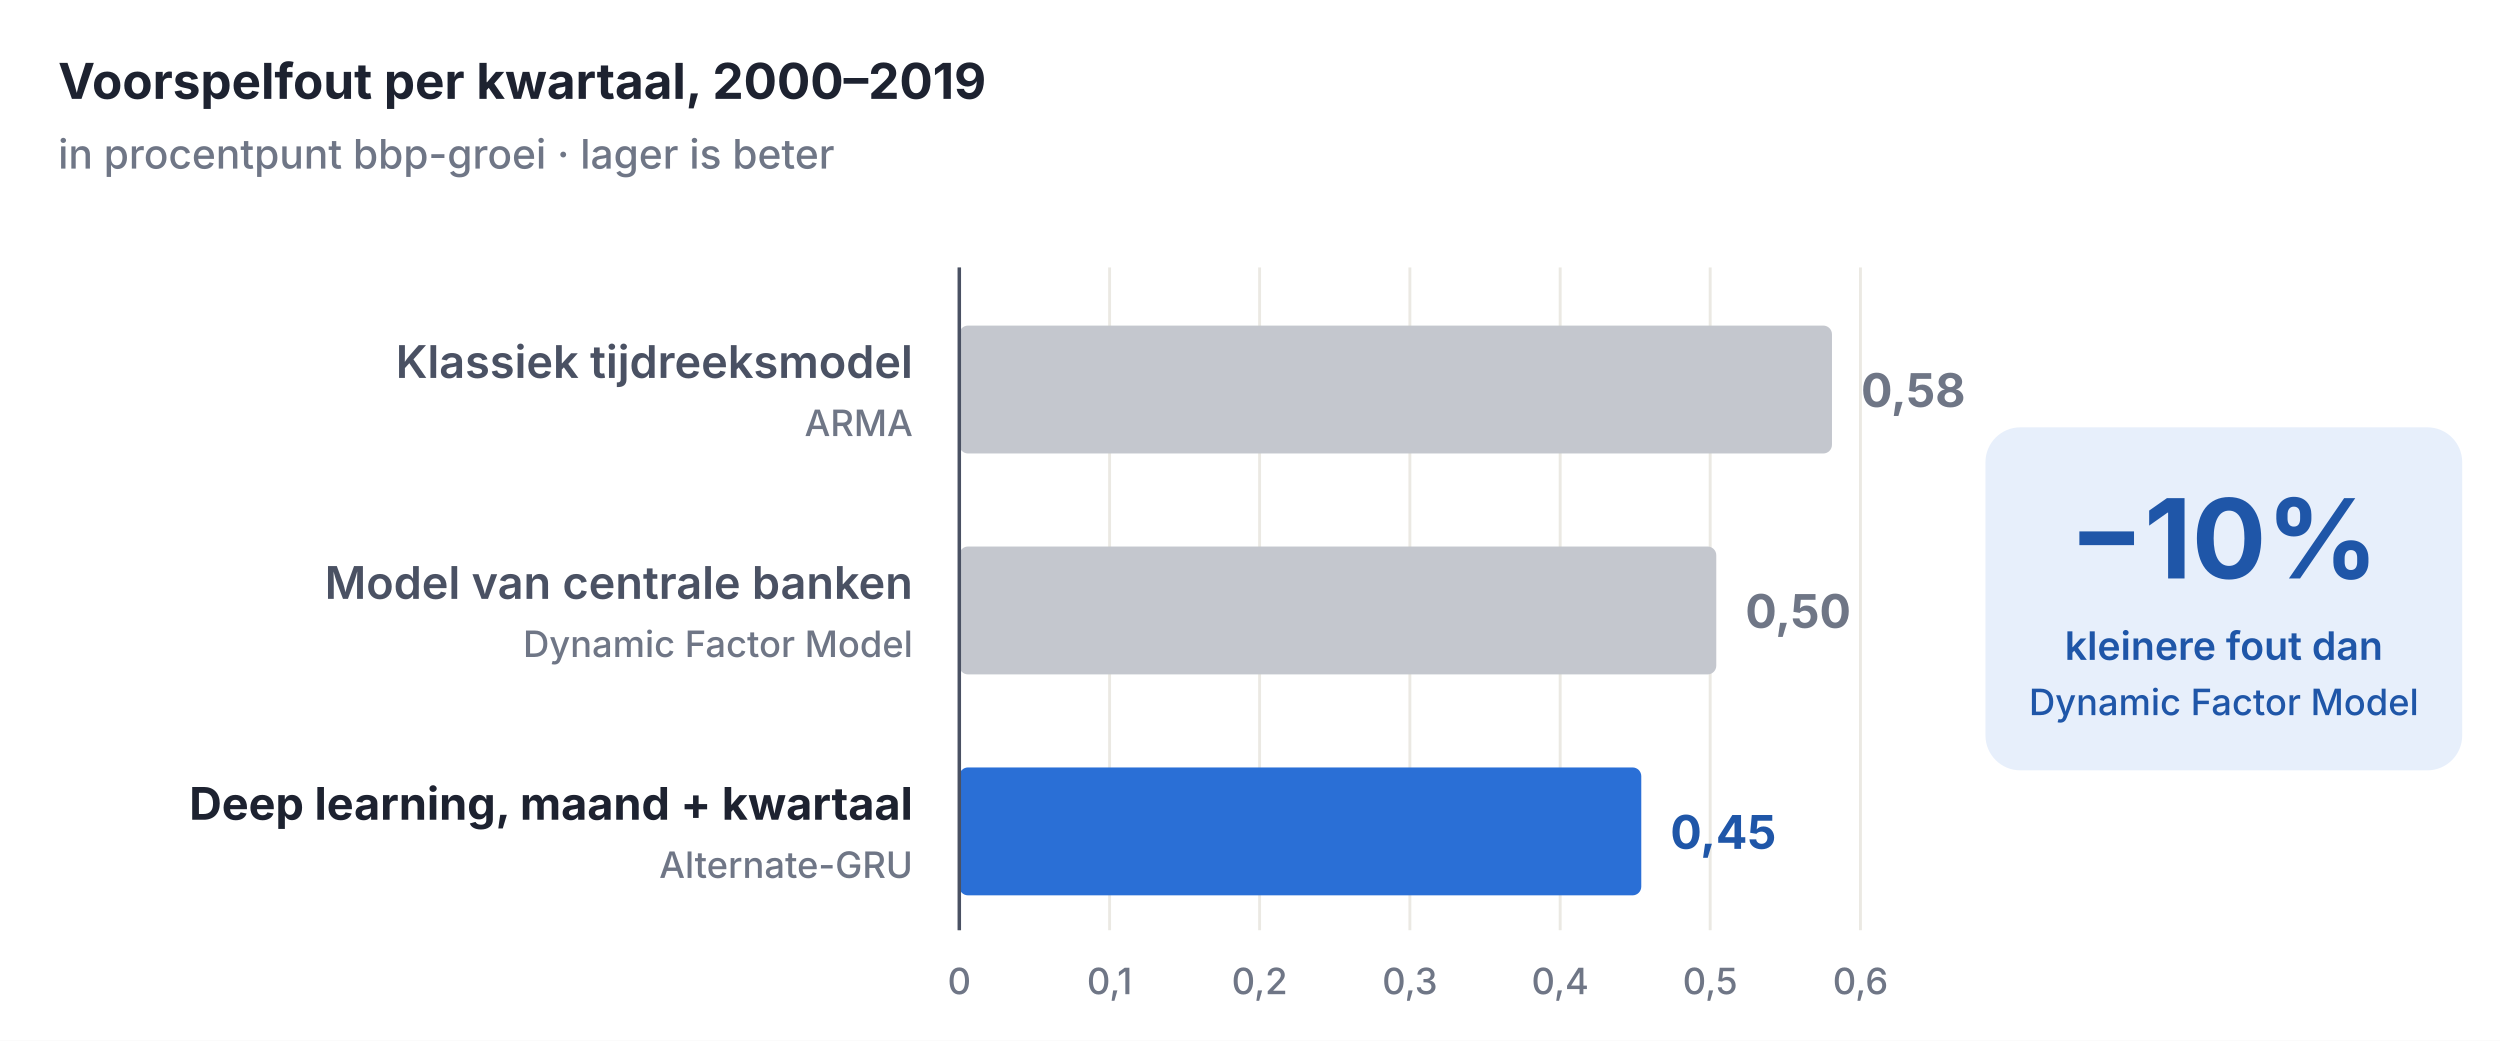
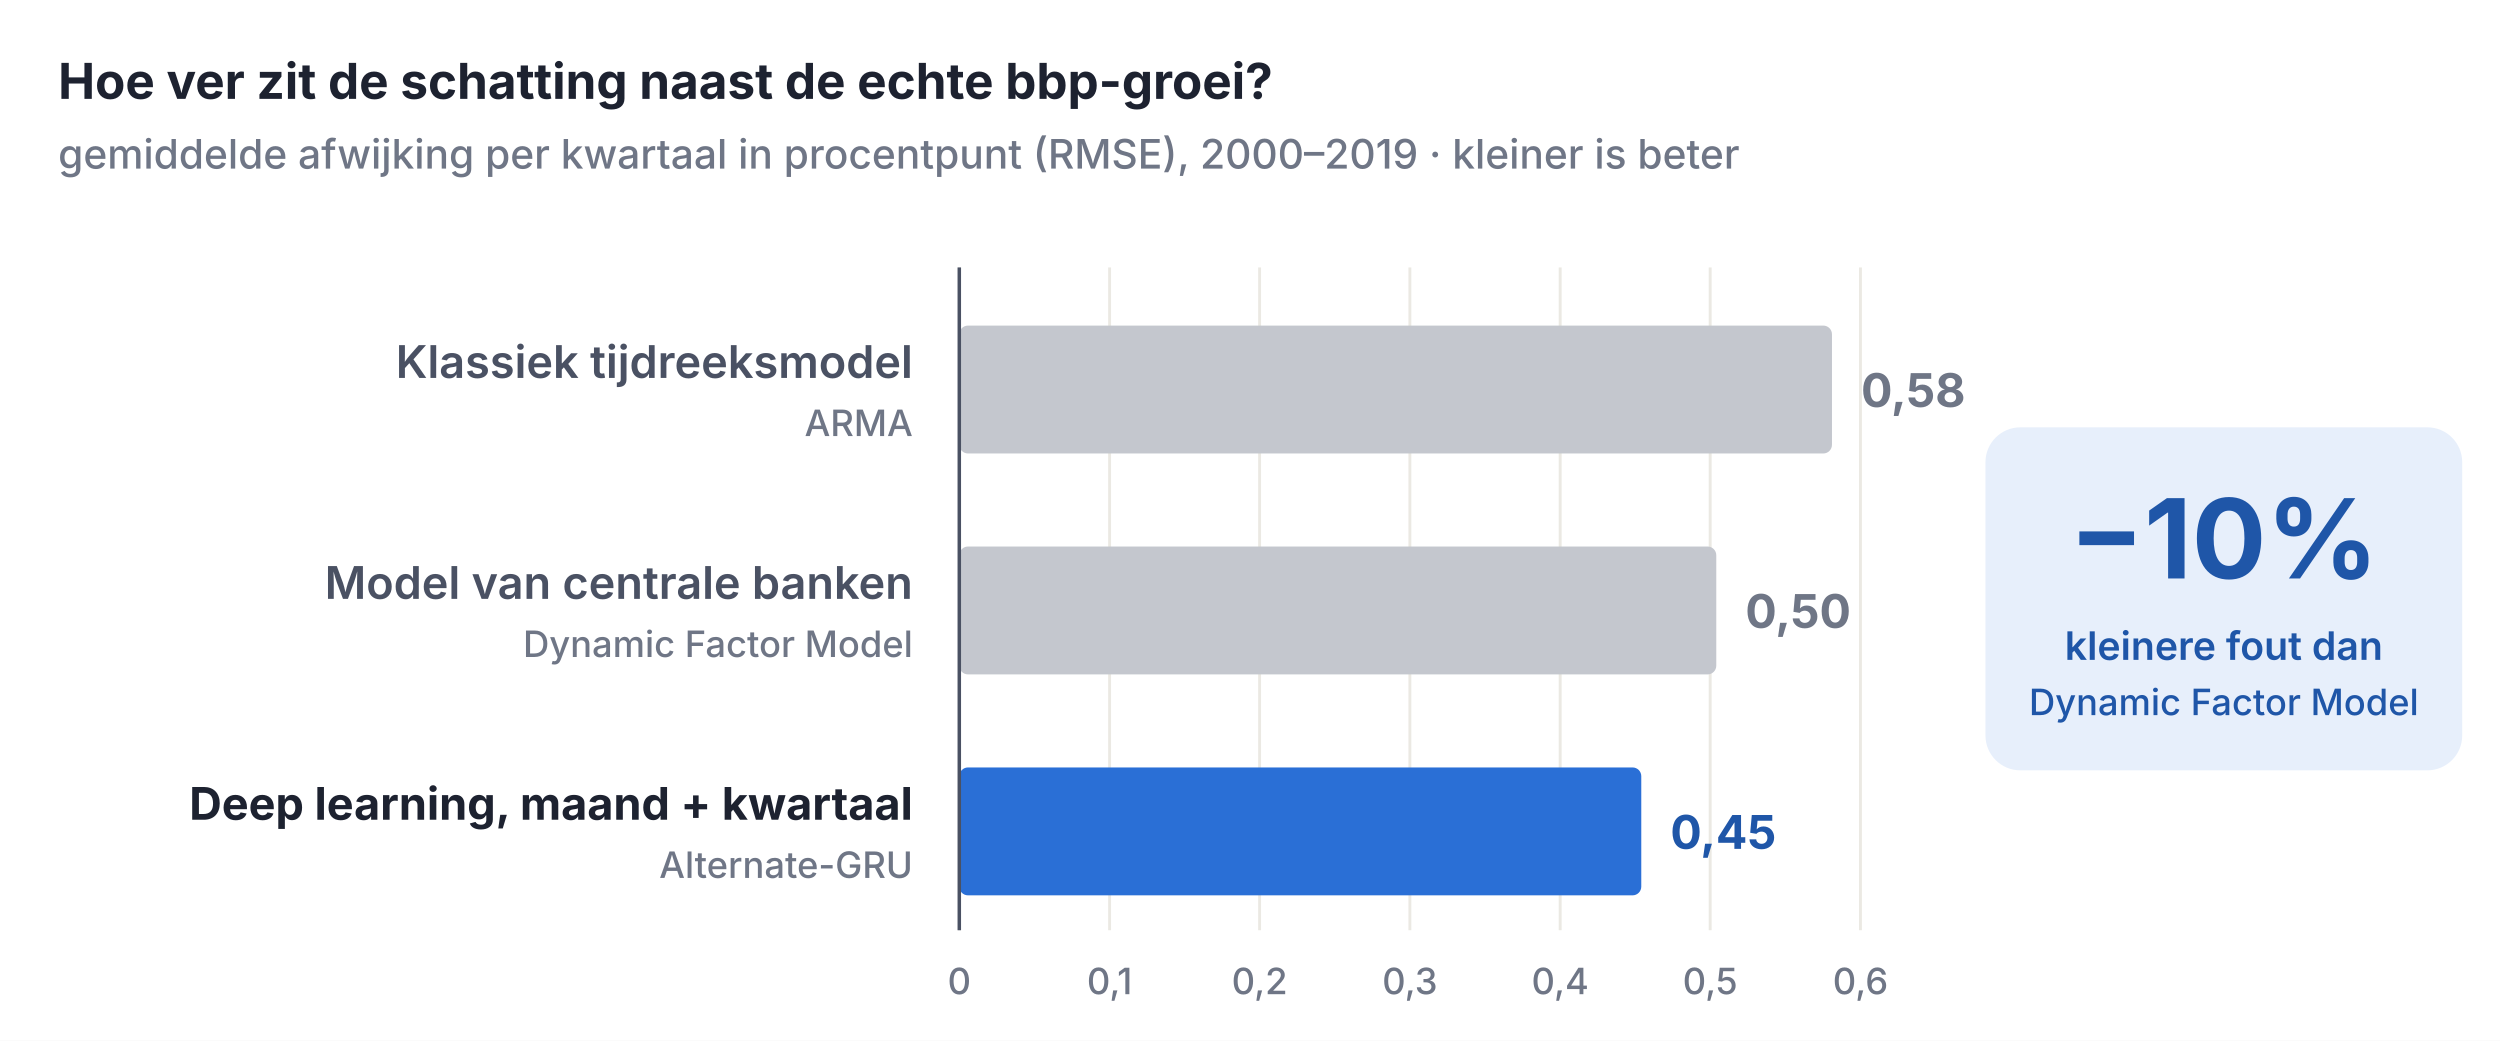
<svg xmlns="http://www.w3.org/2000/svg" viewBox="0 0 860 358" width="860" height="358" font-family="Inter, 'Segoe UI', Helvetica, Arial, sans-serif">
  <rect width="860" height="358" fill="#ffffff" />
-   <text x="20" y="34" font-size="17" fill="#1d2230" font-weight="700" text-anchor="start">Voorspelfout per kwartaal, 2000–2019</text>
-   <text x="20" y="58" font-size="14" fill="#6f7686" font-weight="500" text-anchor="start">in procentpunt bbp-groei · lager is beter</text>
+   <text x="20" y="34" font-size="17" fill="#1d2230" font-weight="700" text-anchor="start">Hoe ver zit de schatting naast de echte bbp-groei?</text>
+   <text x="20" y="58" font-size="14" fill="#6f7686" font-weight="500" text-anchor="start">gemiddelde afwijking per kwartaal in procentpunt (RMSE), 2000–2019 · kleiner is beter</text>
  <line x1="330.0" y1="92" x2="330.0" y2="320" stroke="#ebe9e3" stroke-width="1" />
  <text x="330.0" y="342" font-size="12.5" fill="#6f7686" font-weight="500" text-anchor="middle">0</text>
  <line x1="381.7" y1="92" x2="381.7" y2="320" stroke="#ebe9e3" stroke-width="1" />
  <text x="381.7" y="342" font-size="12.5" fill="#6f7686" font-weight="500" text-anchor="middle">0,1</text>
  <line x1="433.3" y1="92" x2="433.3" y2="320" stroke="#ebe9e3" stroke-width="1" />
  <text x="433.3" y="342" font-size="12.5" fill="#6f7686" font-weight="500" text-anchor="middle">0,2</text>
  <line x1="485.0" y1="92" x2="485.0" y2="320" stroke="#ebe9e3" stroke-width="1" />
  <text x="485.0" y="342" font-size="12.5" fill="#6f7686" font-weight="500" text-anchor="middle">0,3</text>
  <line x1="536.7" y1="92" x2="536.7" y2="320" stroke="#ebe9e3" stroke-width="1" />
  <text x="536.7" y="342" font-size="12.5" fill="#6f7686" font-weight="500" text-anchor="middle">0,4</text>
  <line x1="588.3" y1="92" x2="588.3" y2="320" stroke="#ebe9e3" stroke-width="1" />
  <text x="588.3" y="342" font-size="12.5" fill="#6f7686" font-weight="500" text-anchor="middle">0,5</text>
  <line x1="640.0" y1="92" x2="640.0" y2="320" stroke="#ebe9e3" stroke-width="1" />
  <text x="640.0" y="342" font-size="12.5" fill="#6f7686" font-weight="500" text-anchor="middle">0,6</text>
  <text x="314" y="130" font-size="15.5" fill="#4a5163" font-weight="600" text-anchor="end">Klassiek tijdreeksmodel</text>
  <text x="314" y="150" font-size="12.5" fill="#6f7686" font-weight="500" text-anchor="end">ARMA</text>
  <rect x="330" y="112" width="300.2" height="44" rx="3" fill="#c4c7ce" />
  <text x="640.2" y="140" font-size="16" fill="#6f7686" font-weight="700" text-anchor="start">0,58</text>
  <text x="314" y="206" font-size="15.5" fill="#4a5163" font-weight="600" text-anchor="end">Model van centrale banken</text>
  <text x="314" y="226" font-size="12.5" fill="#6f7686" font-weight="500" text-anchor="end">Dynamic Factor Model</text>
  <rect x="330" y="188" width="260.4" height="44" rx="3" fill="#c4c7ce" />
  <text x="600.4" y="216" font-size="16" fill="#6f7686" font-weight="700" text-anchor="start">0,50</text>
  <text x="314" y="282" font-size="15.5" fill="#1d2230" font-weight="700" text-anchor="end">Deep learning, maand + kwartaal</text>
  <text x="314" y="302" font-size="12.5" fill="#6f7686" font-weight="500" text-anchor="end">Alternate-GRU</text>
  <rect x="330" y="264" width="234.6" height="44" rx="3" fill="#2a6fd6" />
  <text x="574.6" y="292" font-size="16" fill="#1f56a8" font-weight="700" text-anchor="start">0,45</text>
  <line x1="330" y1="92" x2="330" y2="320" stroke="#4a5163" stroke-width="1.2" />
  <rect x="683" y="147" width="164" height="118" rx="12" fill="#e7effb" />
  <text x="765" y="199" font-size="38" fill="#1f56a8" font-weight="700" text-anchor="middle">−10%</text>
  <text x="765" y="227" font-size="13.5" fill="#1f56a8" font-weight="600" text-anchor="middle">kleinere fout dan</text>
  <text x="765" y="246" font-size="12.5" fill="#1f56a8" font-weight="500" text-anchor="middle">Dynamic Factor Model</text>
</svg>
